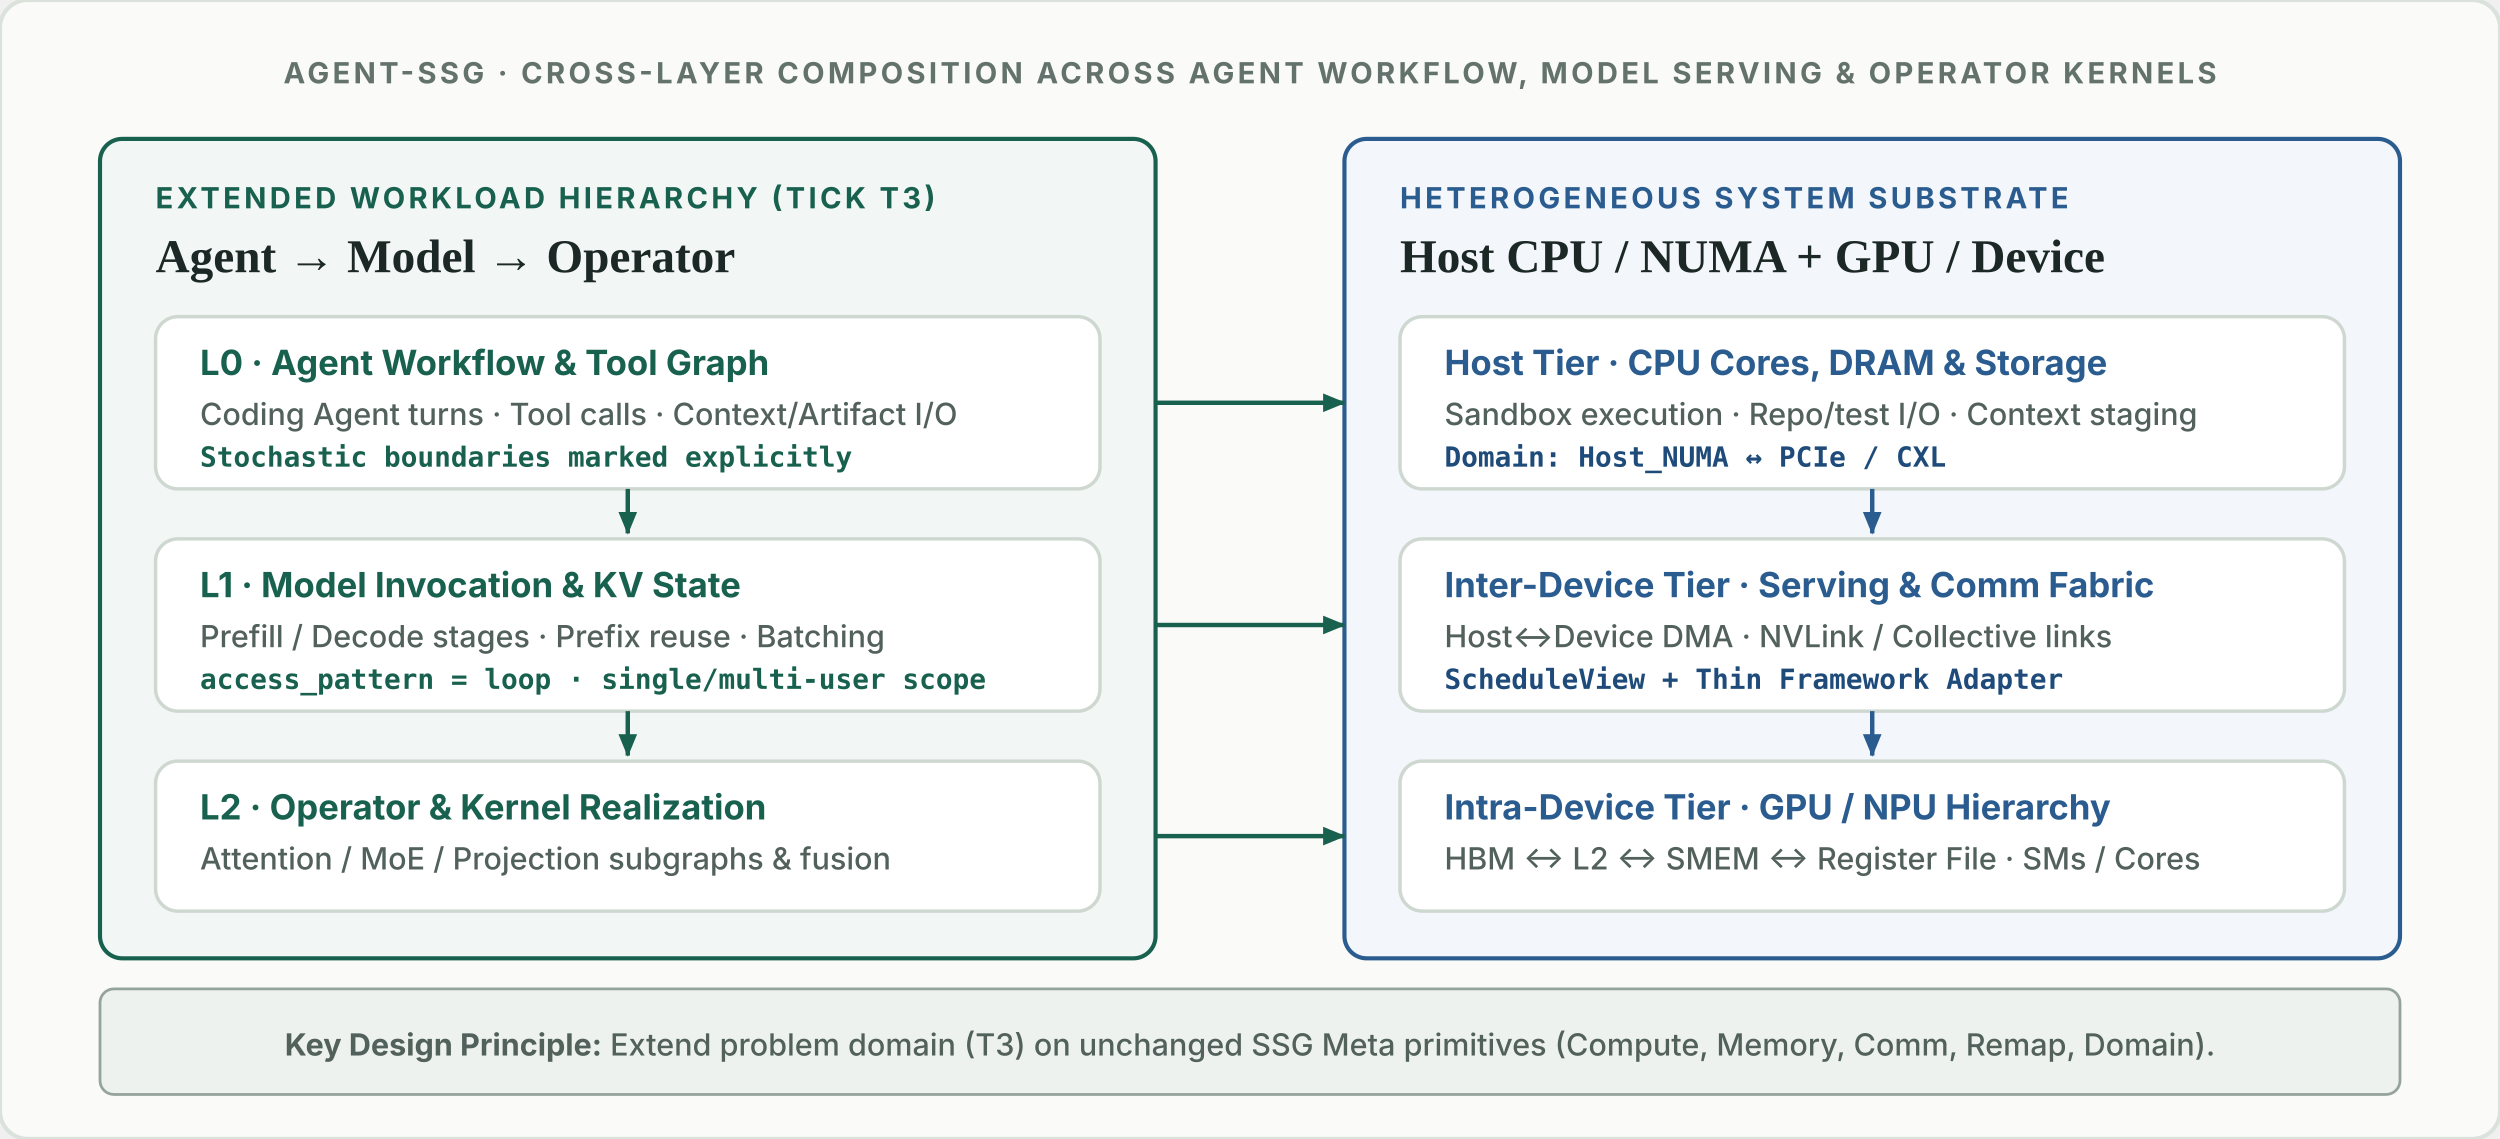
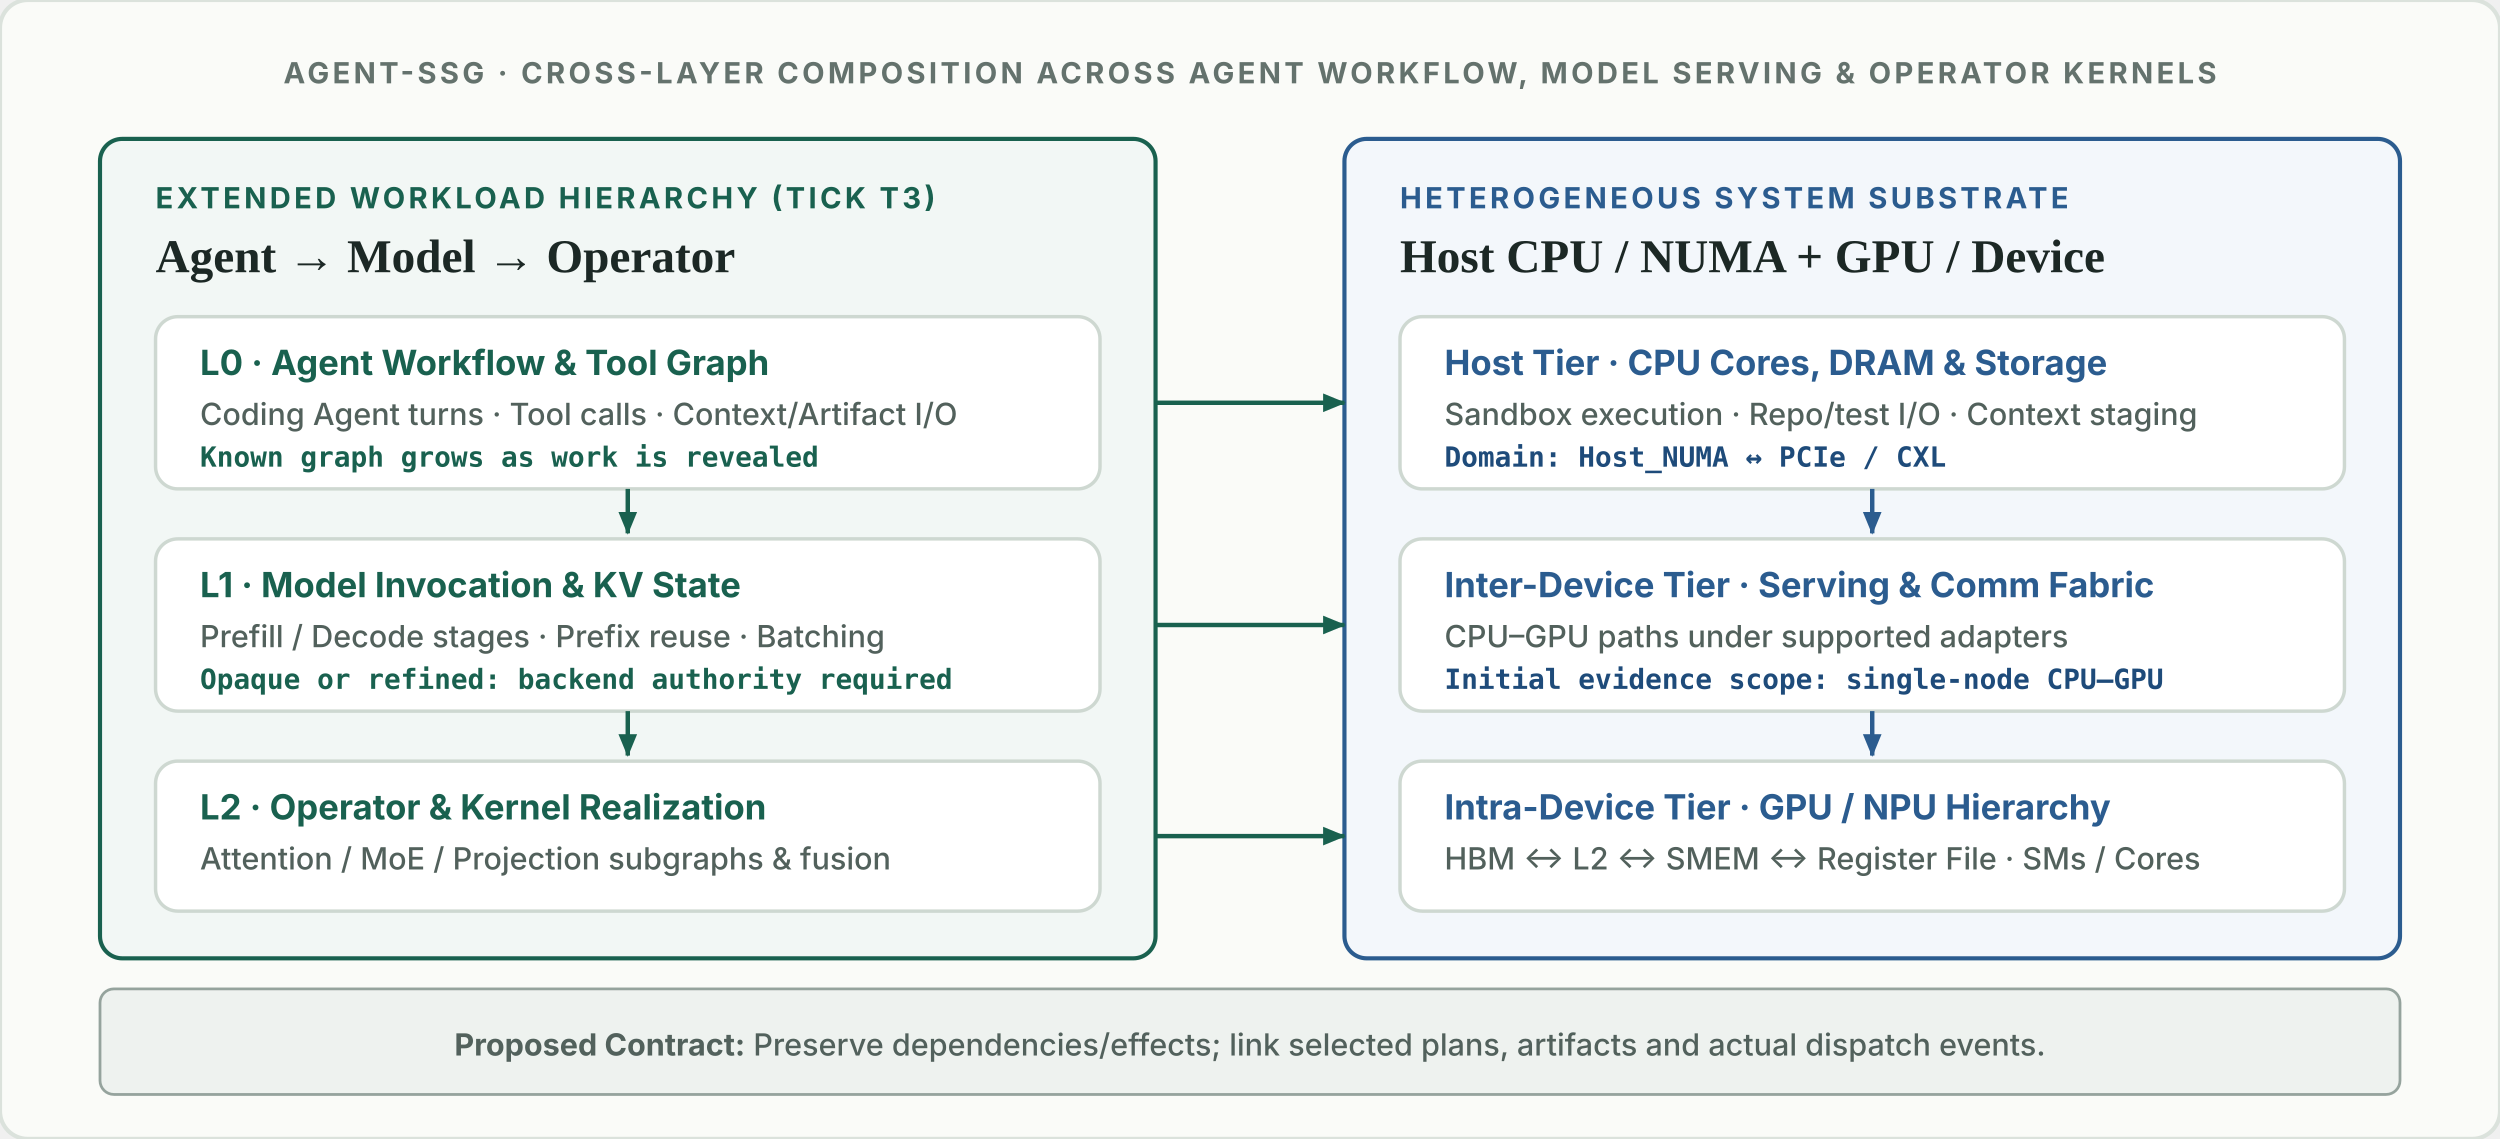
<svg xmlns="http://www.w3.org/2000/svg" viewBox="0 0 900 410" role="img" aria-label="Agent-SSG Cross-Layer Composition across Agent, Model, and Operator Scales">
  <defs>
    <style>
      .title { font: 700 18px Georgia, "Times New Roman", serif; fill: #1c2825; }
      .subtitle { font: 600 13px system-ui, -apple-system, sans-serif; fill: #19614f; letter-spacing: 0.4px; }
      .kicker { font: 700 10.5px system-ui, -apple-system, sans-serif; fill: #64726d; letter-spacing: 1.2px; text-transform: uppercase; }
      .h { font: 650 14px system-ui, -apple-system, sans-serif; fill: #1c2825; }
      .h-sm { font: 650 12.5px system-ui, -apple-system, sans-serif; fill: #1c2825; }
      .b { font: 450 12px system-ui, -apple-system, sans-serif; fill: #33433e; }
      .b-sm { font: 450 11px system-ui, -apple-system, sans-serif; fill: #52615c; }
      .mono { font: 600 11px ui-monospace, SFMono-Regular, Menlo, monospace; fill: #19614f; }
      .mono-amber { font: 600 11px ui-monospace, SFMono-Regular, Menlo, monospace; fill: #8a5612; }
      .mono-blue { font: 600 11px ui-monospace, SFMono-Regular, Menlo, monospace; fill: #1e4b7a; }
      .card { fill: #ffffff; stroke: #ced8d1; stroke-width: 1.25; rx: 8; }
      .card-green { fill: #f2f7f5; stroke: #19614f; stroke-width: 1.5; rx: 8; }
      .card-blue { fill: #f3f7fb; stroke: #2b5c8f; stroke-width: 1.5; rx: 8; }
      .card-amber { fill: #fdf8f0; stroke: #b07219; stroke-width: 1.5; rx: 8; }
      .pill-green { fill: #e3f0ec; stroke: #19614f; stroke-width: 1; rx: 5; }
      .pill-blue { fill: #e6eff8; stroke: #2b5c8f; stroke-width: 1; rx: 5; }
      .pill-amber { fill: #faeedb; stroke: #b07219; stroke-width: 1; rx: 5; }
      .pill-gray { fill: #eef2ef; stroke: #95a39d; stroke-width: 1; rx: 5; }
      .arr { stroke: #19614f; stroke-width: 1.6; fill: none; marker-end: url(#arrow-green); }
      .arr-blue { stroke: #2b5c8f; stroke-width: 1.6; fill: none; marker-end: url(#arrow-blue); }
      .arr-amber { stroke: #b07219; stroke-width: 1.6; fill: none; marker-end: url(#arrow-amber); }
      .arr-muted { stroke: #64726d; stroke-width: 1.4; stroke-dasharray: 5 4; fill: none; marker-end: url(#arrow-muted); }
    </style>
    <marker id="arrow-green" viewBox="0 0 10 10" refX="8" refY="5" markerWidth="6" markerHeight="6" orient="auto-start-reverse">
      <path d="M 0 1.5 L 8.5 5 L 0 8.5 z" fill="#19614f" />
    </marker>
    <marker id="arrow-blue" viewBox="0 0 10 10" refX="8" refY="5" markerWidth="6" markerHeight="6" orient="auto-start-reverse">
      <path d="M 0 1.5 L 8.5 5 L 0 8.5 z" fill="#2b5c8f" />
    </marker>
    <marker id="arrow-amber" viewBox="0 0 10 10" refX="8" refY="5" markerWidth="6" markerHeight="6" orient="auto-start-reverse">
      <path d="M 0 1.5 L 8.5 5 L 0 8.5 z" fill="#b07219" />
    </marker>
    <marker id="arrow-muted" viewBox="0 0 10 10" refX="8" refY="5" markerWidth="6" markerHeight="6" orient="auto-start-reverse">
      <path d="M 0 1.5 L 8.5 5 L 0 8.5 z" fill="#64726d" />
    </marker>
  </defs>
  <rect width="900" height="410" fill="#fafbf8" rx="10" stroke="#dbe2dc" stroke-width="1.5" />
  <text x="450" y="30" text-anchor="middle" class="kicker">AGENT-SSG · CROSS-LAYER COMPOSITION ACROSS AGENT WORKFLOW, MODEL SERVING &amp; OPERATOR KERNELS</text>
  <rect x="36" y="50" width="380" height="295" class="card-green" />
  <text x="56" y="75" class="kicker" style="fill:#19614f">EXTENDED WORKLOAD HIERARCHY (TICK T3)</text>
  <text x="56" y="98" class="title" style="font-size:17px">Agent → Model → Operator</text>
  <rect x="56" y="114" width="340" height="62" class="card" />
  <text x="72" y="135" class="h-sm" style="fill:#19614f">L0 · Agent Workflow &amp; Tool Graph</text>
  <text x="72" y="153" class="b-sm">Coding Agent turns · Tool calls · Context/Artifact I/O</text>
-   <text x="72" y="168" class="mono" style="font-size:10px">Stochastic boundaries marked explicitly</text>
+   <text x="72" y="168" class="mono" style="font-size:10px">Known graph grows as work is revealed</text>
  <path d="M 226 176 L 226 192" class="arr" />
  <rect x="56" y="194" width="340" height="62" class="card" />
  <text x="72" y="215" class="h-sm" style="fill:#19614f">L1 · Model Invocation &amp; KV State</text>
  <text x="72" y="233" class="b-sm">Prefill / Decode stages · Prefix reuse · Batching</text>
-   <text x="72" y="248" class="mono" style="font-size:10px">access_pattern = loop · single/multi-user scope</text>
+   <text x="72" y="248" class="mono" style="font-size:10px">Opaque or refined: backend authority required</text>
  <path d="M 226 256 L 226 272" class="arr" />
  <rect x="56" y="274" width="340" height="54" class="card" />
  <text x="72" y="295" class="h-sm" style="fill:#19614f">L2 · Operator &amp; Kernel Realization</text>
  <text x="72" y="313" class="b-sm">Attention / MoE / Projection subgraphs &amp; fusion</text>
  <rect x="484" y="50" width="380" height="295" class="card-blue" />
  <text x="504" y="75" class="kicker" style="fill:#2b5c8f">HETEROGENEOUS SYSTEM SUBSTRATE</text>
  <text x="504" y="98" class="title" style="font-size:17px">Host CPU / NUMA + GPU / Device</text>
  <rect x="504" y="114" width="340" height="62" class="card" />
  <text x="520" y="135" class="h-sm" style="fill:#2b5c8f">Host Tier · CPU Cores, DRAM &amp; Storage</text>
  <text x="520" y="153" class="b-sm">Sandbox execution · Repo/test I/O · Context staging</text>
  <text x="520" y="168" class="mono-blue" style="font-size:10px">Domain: Host_NUMA ↔ PCIe / CXL</text>
  <path d="M 674 176 L 674 192" class="arr-blue" />
  <rect x="504" y="194" width="340" height="62" class="card" />
  <text x="520" y="215" class="h-sm" style="fill:#2b5c8f">Inter-Device Tier · Serving &amp; Comm Fabric</text>
-   <text x="520" y="233" class="b-sm">Host↔Device DMA · NVLink / Collective links</text>
-   <text x="520" y="248" class="mono-blue" style="font-size:10px">ScheduleView + Thin Framework Adapter</text>
+   <text x="520" y="233" class="b-sm">CPU–GPU paths under supported adapters</text>
+   <text x="520" y="248" class="mono-blue" style="font-size:10px">Initial evidence scope: single-node CPU–GPU</text>
  <path d="M 674 256 L 674 272" class="arr-blue" />
  <rect x="504" y="274" width="340" height="54" class="card" />
  <text x="520" y="295" class="h-sm" style="fill:#2b5c8f">Intra-Device Tier · GPU / NPU Hierarchy</text>
  <text x="520" y="313" class="b-sm">HBM ↔ L2 ↔ SMEM ↔ Register File · SMs / Cores</text>
  <path d="M 416 145 L 484 145" class="arr" />
  <path d="M 416 225 L 484 225" class="arr" />
  <path d="M 416 301 L 484 301" class="arr" />
  <rect x="36" y="356" width="828" height="38" class="pill-gray" />
  <text x="450" y="380" text-anchor="middle" class="b-sm">
-     <tspan style="font-weight:700">Key Design Principle:</tspan> Extend problem domain (T3) on unchanged SSG Meta primitives (Compute, Memory, Comm, Remap, Domain).
+     <tspan style="font-weight:700">Proposed Contract:</tspan> Preserve dependencies/effects; link selected plans, artifacts and actual dispatch events.
  </text>
</svg>
